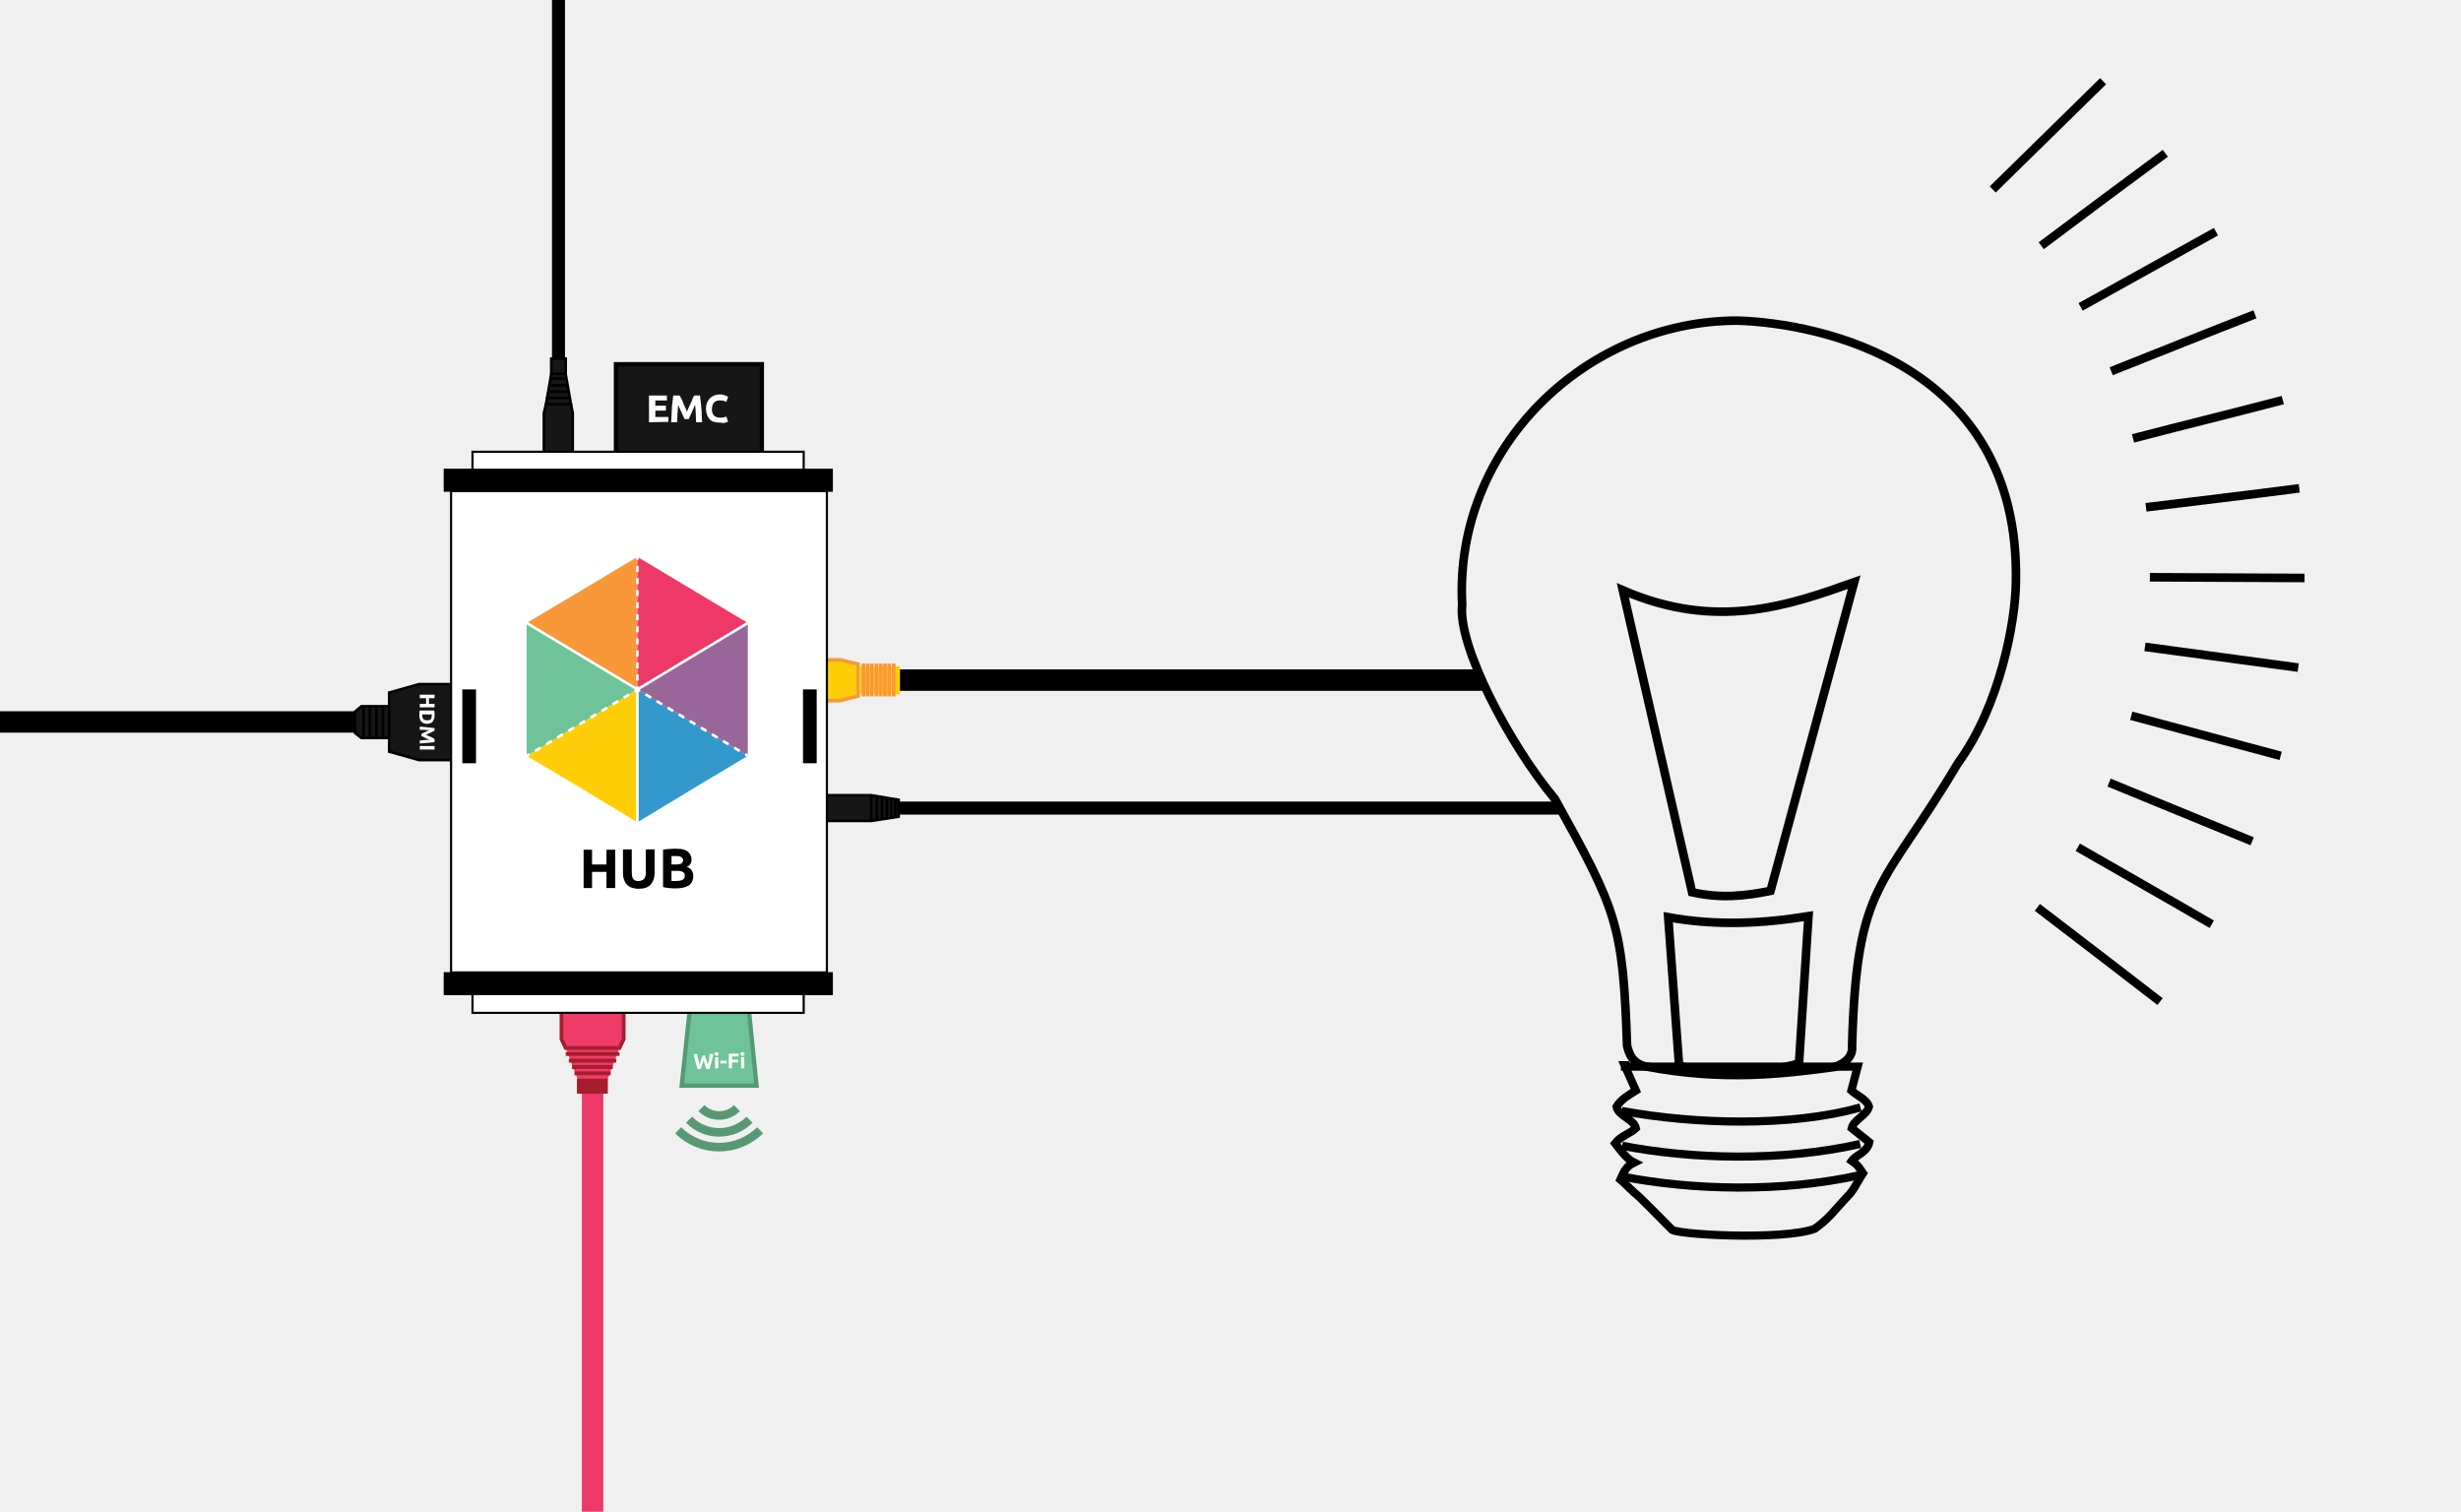
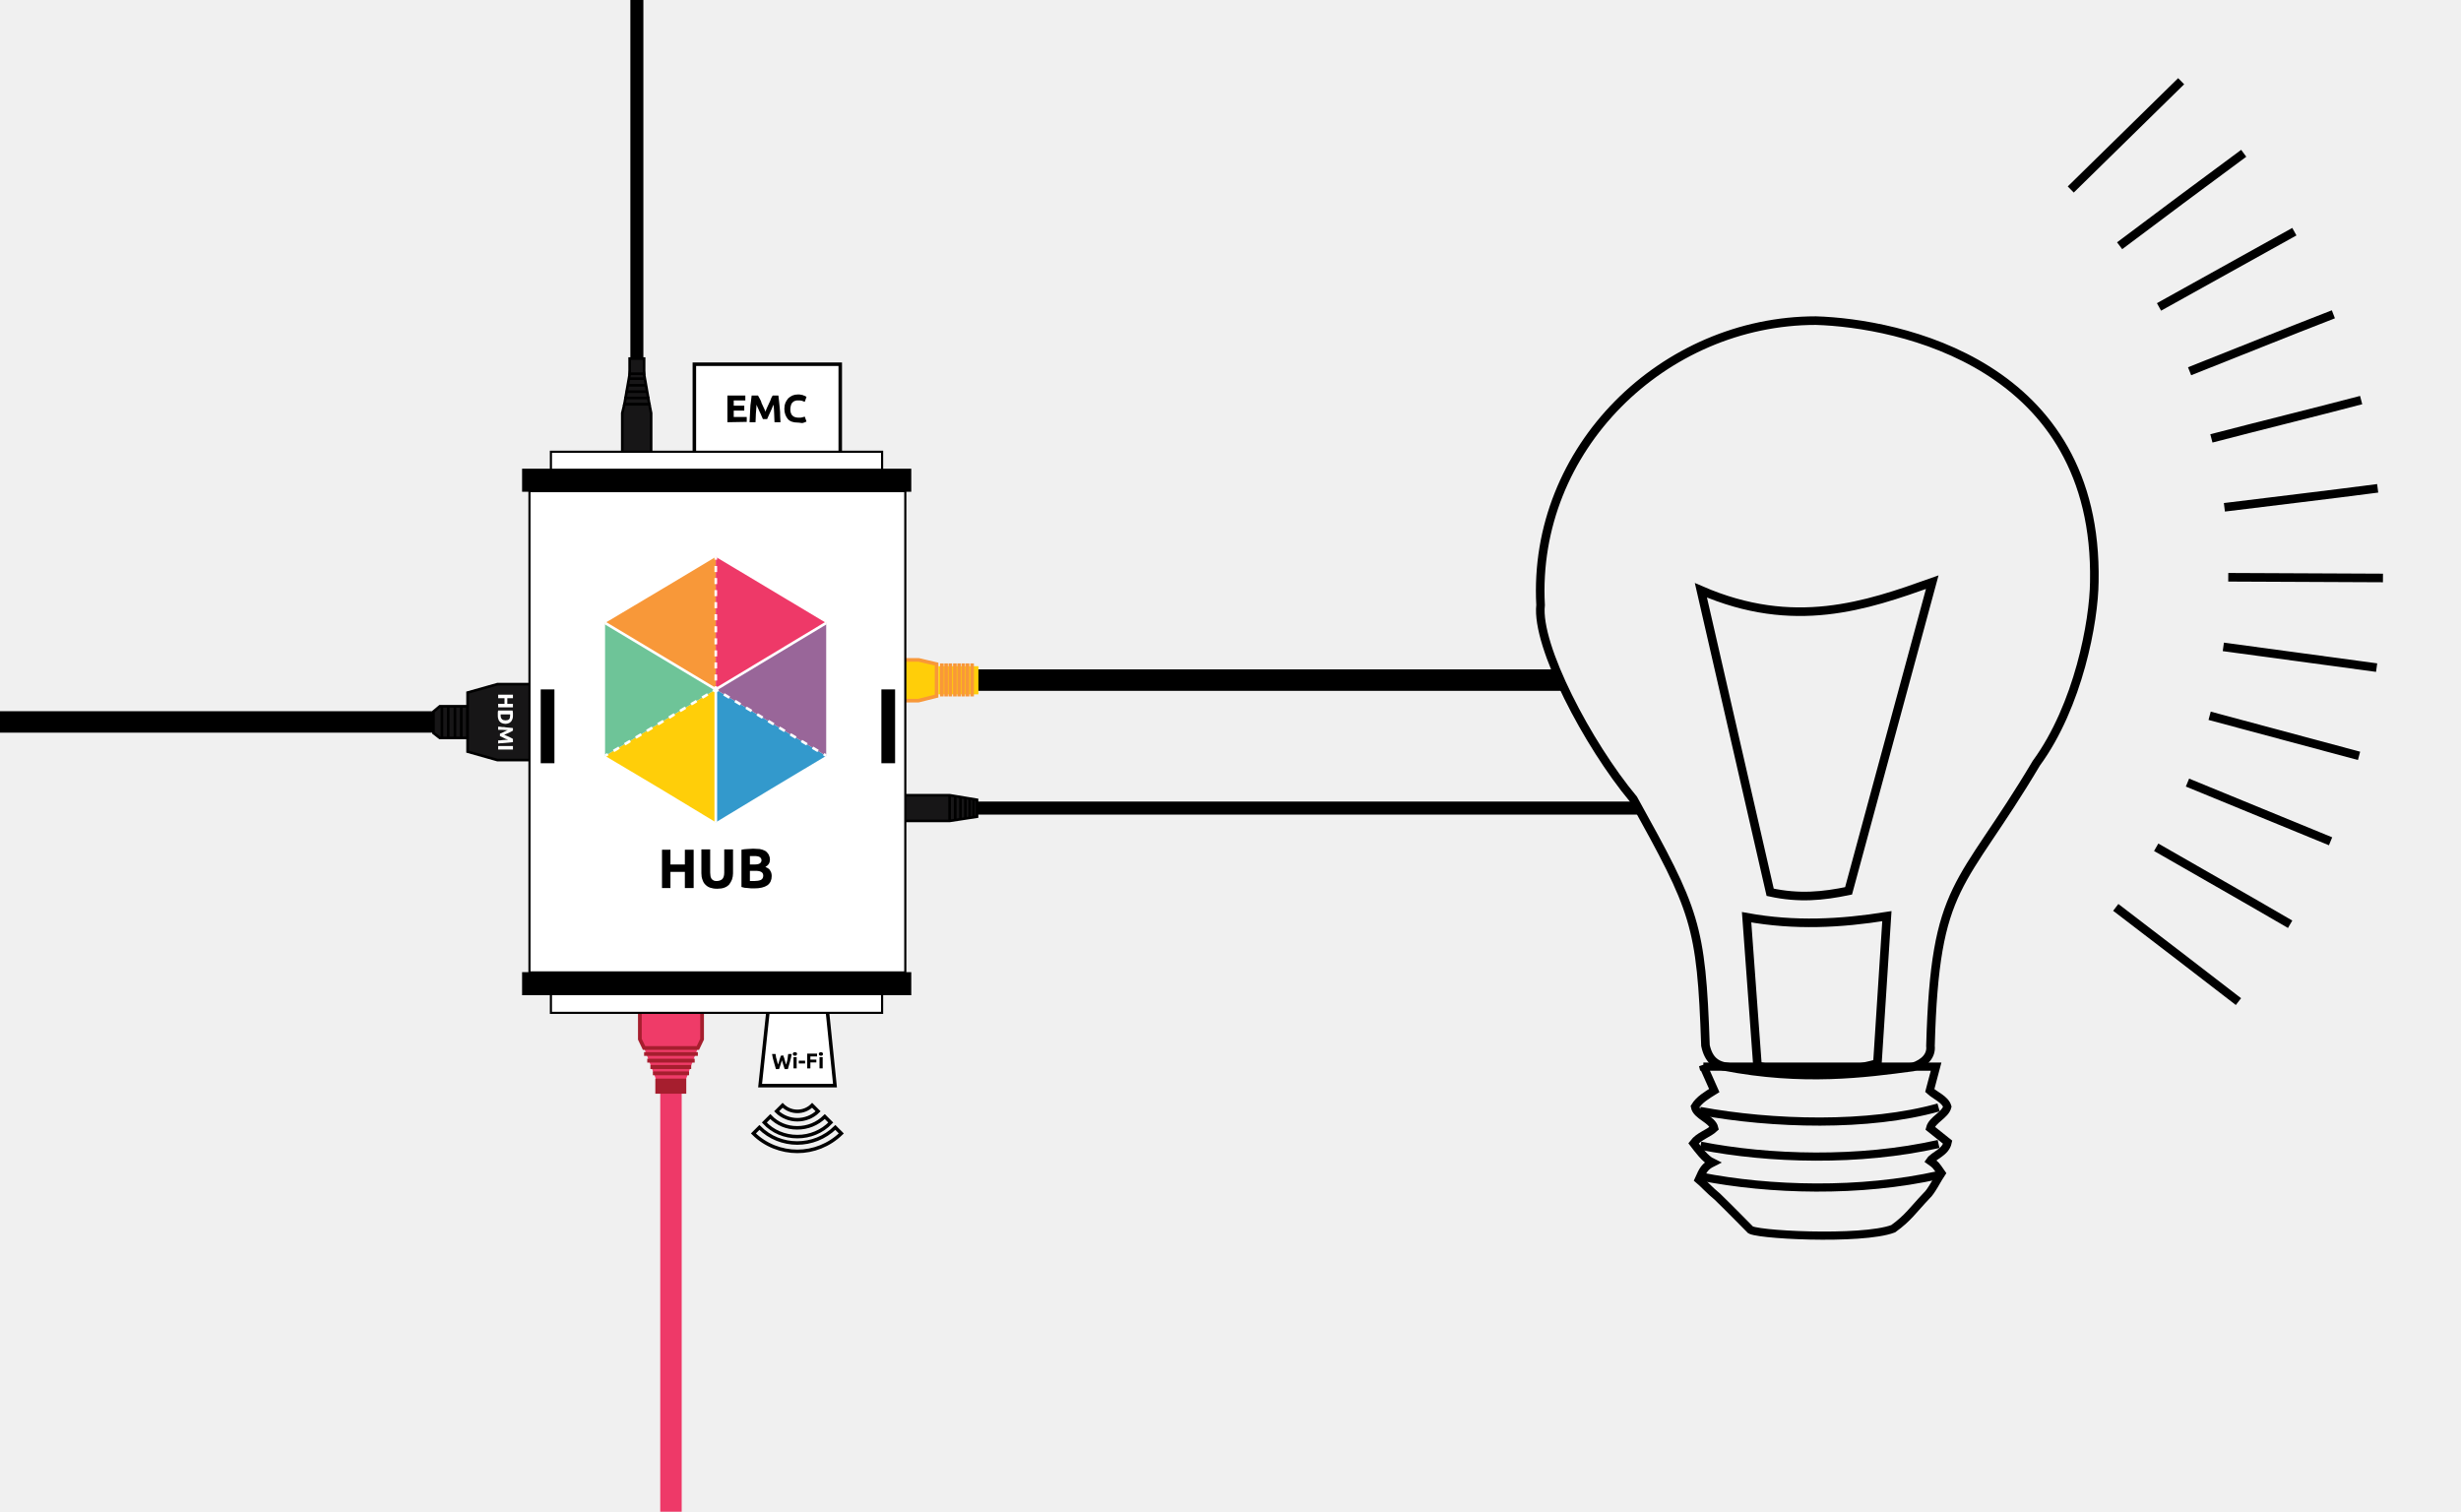
- <svg xmlns="http://www.w3.org/2000/svg" version="1.1" id="Layer_1" x="0px" y="0px" viewBox="-59.4 182 700 430" style="enable-background:new -59.4 182 700 430;" xml:space="preserve">
+ <svg xmlns="http://www.w3.org/2000/svg" version="1.1" id="Layer_1" x="0px" y="0px" viewBox="44 182 700 430" style="enable-background:new 44 182 700 430;" xml:space="preserve">
  <style type="text/css">
	.st0{fill:#171617;stroke:#000000;stroke-width:0.752;stroke-miterlimit:10;}
- 	.st1{fill:#EE3968;}
- 	.st2{fill:#EF3B68;}
- 	.st3{fill:#EF3B68;stroke:#A61E2E;stroke-width:1.062;stroke-miterlimit:10;}
- 	.st4{fill:#FFCE09;stroke:#F89839;stroke-width:1.062;stroke-miterlimit:10;}
- 	.st5{fill:none;stroke:#A61E2E;stroke-width:1.075;stroke-miterlimit:10;}
- 	.st6{fill:none;stroke:#A61E2E;stroke-width:1.103;stroke-miterlimit:10;}
- 	.st7{fill:none;stroke:#A61E2E;stroke-width:1.143;stroke-miterlimit:10;}
- 	.st8{fill:none;stroke:#A61E2E;stroke-width:1.082;stroke-miterlimit:10;}
- 	.st9{fill:#A61E2E;}
- 	.st10{fill:#FFFFFF;}
- 	.st11{fill:#171617;stroke:#000000;stroke-width:1.222;stroke-miterlimit:10;}
- 	.st12{fill:none;stroke:#000000;stroke-width:0.752;stroke-miterlimit:10;}
+ 	.st1{fill:none;stroke:#000000;stroke-width:0.752;stroke-miterlimit:10;}
+ 	.st2{fill:#EE3968;}
+ 	.st3{fill:#EF3B68;}
+ 	.st4{fill:#EF3B68;stroke:#A61E2E;stroke-width:1.062;stroke-miterlimit:10;}
+ 	.st5{fill:#FFCE09;stroke:#F89839;stroke-width:1.062;stroke-miterlimit:10;}
+ 	.st6{fill:none;stroke:#A61E2E;stroke-width:1.075;stroke-miterlimit:10;}
+ 	.st7{fill:none;stroke:#A61E2E;stroke-width:1.103;stroke-miterlimit:10;}
+ 	.st8{fill:none;stroke:#A61E2E;stroke-width:1.143;stroke-miterlimit:10;}
+ 	.st9{fill:none;stroke:#A61E2E;stroke-width:1.082;stroke-miterlimit:10;}
+ 	.st10{fill:#A61E2E;}
+ 	.st11{fill:#FFFFFF;}
+ 	.st12{fill:#FFFFFF;stroke:#000000;stroke-miterlimit:10;}
	.st13{fill:#FFCE09;stroke:#F89839;stroke-width:1.025;stroke-miterlimit:10;}
	.st14{fill:#FFCE09;}
	.st15{fill:none;stroke:#F89839;stroke-width:1.025;stroke-miterlimit:10;}
- 	.st16{fill:#6EC498;stroke:#579975;stroke-width:1.222;stroke-miterlimit:10;}
- 	.st17{fill:none;stroke:#579975;stroke-width:2.443;stroke-miterlimit:10;}
- 	.st18{fill:#FFFFFF;stroke:#000000;stroke-width:0.611;stroke-miterlimit:10;}
- 	.st19{fill:#010101;stroke:#FFFFFF;stroke-width:0.252;stroke-miterlimit:10;}
- 	.st20{fill:#3399CC;}
- 	.st21{fill:#996699;}
- 	.st22{fill:#F89839;}
- 	.st23{fill:#6EC498;}
- 	.st24{fill:none;stroke:#FFFFFF;stroke-width:0.755;stroke-miterlimit:10;}
- 	.st25{fill:none;stroke:#FFFFFF;stroke-width:0.755;stroke-miterlimit:10;stroke-dasharray:1.714,1.714;}
- 	.st26{fill:none;stroke:#FFFFFF;stroke-width:0.755;stroke-miterlimit:10;stroke-dasharray:1.839,1.839;}
- 	.st27{fill:none;stroke:#FFFFFF;stroke-width:0.755;stroke-miterlimit:10;stroke-dasharray:1.838,1.838;}
- 	.st28{fill:none;stroke:#000000;stroke-width:6.561;stroke-miterlimit:10;}
- 	.st29{fill:none;stroke:#000000;stroke-width:2.443;stroke-miterlimit:10;}
- 	.st30{fill:none;stroke:#000000;stroke-width:2.324;stroke-miterlimit:10;}
+ 	.st16{fill:none;stroke:#000000;stroke-miterlimit:10;}
+ 	.st17{fill:#FFFFFF;stroke:#000000;stroke-width:0.611;stroke-miterlimit:10;}
+ 	.st18{fill:#010101;stroke:#FFFFFF;stroke-width:0.252;stroke-miterlimit:10;}
+ 	.st19{fill:#3399CC;}
+ 	.st20{fill:#996699;}
+ 	.st21{fill:#F89839;}
+ 	.st22{fill:#6EC498;}
+ 	.st23{fill:none;stroke:#FFFFFF;stroke-width:0.755;stroke-miterlimit:10;}
+ 	.st24{fill:none;stroke:#FFFFFF;stroke-width:0.755;stroke-miterlimit:10;stroke-dasharray:1.714,1.714;}
+ 	.st25{fill:none;stroke:#FFFFFF;stroke-width:0.755;stroke-miterlimit:10;stroke-dasharray:1.839,1.839;}
+ 	.st26{fill:none;stroke:#FFFFFF;stroke-width:0.755;stroke-miterlimit:10;stroke-dasharray:1.838,1.838;}
+ 	.st27{fill:none;stroke:#000000;stroke-width:6.561;stroke-miterlimit:10;}
+ 	.st28{fill:none;stroke:#000000;stroke-width:2.443;stroke-miterlimit:10;}
+ 	.st29{fill:none;stroke:#000000;stroke-width:2.324;stroke-miterlimit:10;}
</style>
-   <rect x="-59.4" y="384.3" width="111.1" height="6.1" />
  <g>
-     <polygon class="st0" points="41.6,390.5 43.4,391.9 51.3,391.9 51.3,382.9 43.4,382.9 41.6,384.4  " />
-     <polygon class="st0" points="82.3,398.2 59.8,398.2 51.3,395.8 51.3,379 59.8,376.6 82.3,376.6  " />
-     <line class="st0" x1="49.5" y1="382.9" x2="49.5" y2="391.9" />
-     <line class="st0" x1="47.7" y1="382.9" x2="47.7" y2="391.9" />
-     <line class="st0" x1="45.8" y1="382.9" x2="45.8" y2="391.9" />
-     <line class="st0" x1="44" y1="382.9" x2="44" y2="391.9" />
-   </g>
-   <g>
-     <rect x="106.1" y="481.9" class="st1" width="6.1" height="130.1" />
-   </g>
-   <g>
-     <polygon class="st2" points="105.2,489.8 101.5,480.1 116.8,480.1 113.1,489.8  " />
-     <polygon class="st3" points="100.3,463.7 118,463.7 118,477.6 116.8,480.1 101.5,480.1 100.3,477.6  " />
-     <path class="st4" d="M100.3,477.7" />
-     <line class="st5" x1="116.8" y1="481.8" x2="101.5" y2="481.8" />
-     <line class="st6" x1="115.9" y1="483.7" x2="102.4" y2="483.7" />
-     <line class="st7" x1="114.9" y1="485.5" x2="103.3" y2="485.5" />
-     <line class="st8" x1="114.3" y1="487.3" x2="104" y2="487.3" />
-     <rect x="104.7" y="488.8" class="st9" width="8.8" height="4.3" />
-   </g>
-   <g>
-     <path class="st10" d="M64.2,382.2v1h-4.2v-1h1.8v-1.6h-1.8v-1h4.2v1h-1.6v1.6H64.2z" />
-     <path class="st10" d="M62.1,387.9c-0.4,0-0.7-0.1-1-0.2c-0.3-0.1-0.5-0.3-0.7-0.5c-0.2-0.2-0.3-0.5-0.4-0.8c-0.1-0.3-0.1-0.6-0.1-1   c0-0.2,0-0.4,0-0.6c0-0.2,0-0.5,0.1-0.7h4.1c0,0.2,0.1,0.4,0.1,0.7c0,0.2,0,0.4,0,0.6c0,0.4,0,0.7-0.1,1s-0.2,0.5-0.4,0.8   c-0.2,0.2-0.4,0.4-0.7,0.5C62.8,387.8,62.4,387.9,62.1,387.9z M60.7,385.1c0,0,0,0.1,0,0.2c0,0.1,0,0.1,0,0.2   c0,0.5,0.1,0.8,0.4,1.1c0.2,0.2,0.6,0.3,1,0.3c0.4,0,0.8-0.1,1-0.3c0.2-0.2,0.3-0.6,0.3-1c0-0.1,0-0.1,0-0.2c0-0.1,0-0.1,0-0.2   H60.7L60.7,385.1z" />
-     <path class="st10" d="M64.2,389.8c-0.1,0.1-0.3,0.2-0.5,0.3c-0.2,0.1-0.4,0.2-0.6,0.3c-0.2,0.1-0.5,0.2-0.7,0.3   c-0.2,0.1-0.5,0.2-0.7,0.3c0.2,0.1,0.4,0.2,0.7,0.3c0.2,0.1,0.5,0.2,0.7,0.3c0.2,0.1,0.4,0.2,0.6,0.3c0.2,0.1,0.4,0.2,0.5,0.3v0.9   c-0.3,0-0.6,0.1-0.9,0.1c-0.3,0-0.7,0.1-1.1,0.1c-0.4,0-0.8,0.1-1.1,0.1c-0.4,0-0.7,0-1.1,0.1v-0.9c0.4,0,0.9,0,1.3-0.1   c0.5,0,1-0.1,1.5-0.1c-0.2-0.1-0.4-0.2-0.6-0.2c-0.2-0.1-0.4-0.2-0.6-0.3c-0.2-0.1-0.4-0.2-0.6-0.3c-0.2-0.1-0.4-0.2-0.5-0.2v-0.7   c0.1-0.1,0.3-0.1,0.5-0.2c0.2-0.1,0.4-0.2,0.6-0.3c0.2-0.1,0.4-0.2,0.6-0.3c0.2-0.1,0.4-0.2,0.6-0.2c-0.5,0-1-0.1-1.5-0.1   c-0.5,0-0.9,0-1.3,0v-0.9c0.3,0,0.7,0,1.1,0.1c0.4,0,0.8,0,1.1,0.1c0.4,0,0.7,0.1,1.1,0.1s0.7,0.1,0.9,0.1V389.8z" />
-     <path class="st10" d="M64.2,394.2v1h-4.2v-1H64.2z" />
-   </g>
-   <rect x="115.8" y="285.6" class="st11" width="41.5" height="27.7" />
-   <g>
-     <path class="st10" d="M125.2,302.1v-7.6h5.1v1.4H127v1.5h3v1.4h-3v1.8h3.7v1.4L125.2,302.1L125.2,302.1z" />
-     <path class="st10" d="M133.9,294.5c0.1,0.2,0.3,0.5,0.5,0.9c0.2,0.4,0.4,0.7,0.5,1.2c0.2,0.4,0.4,0.8,0.6,1.3   c0.2,0.4,0.4,0.8,0.5,1.2c0.2-0.4,0.3-0.8,0.5-1.2c0.2-0.4,0.4-0.9,0.6-1.3c0.2-0.4,0.4-0.8,0.5-1.2c0.2-0.4,0.3-0.7,0.5-0.9h1.6   c0.1,0.5,0.1,1.1,0.2,1.7c0.1,0.6,0.1,1.3,0.2,2s0.1,1.4,0.1,2c0,0.7,0.1,1.3,0.1,1.9h-1.7c0-0.7-0.1-1.5-0.1-2.4   c0-0.9-0.1-1.8-0.2-2.6c-0.1,0.3-0.3,0.6-0.4,1c-0.2,0.4-0.3,0.7-0.5,1.1c-0.2,0.4-0.3,0.7-0.5,1.1c-0.1,0.3-0.3,0.6-0.4,0.9h-1.2   c-0.1-0.2-0.2-0.5-0.4-0.9c-0.1-0.3-0.3-0.7-0.5-1.1s-0.3-0.7-0.5-1.1c-0.2-0.4-0.3-0.7-0.4-1c-0.1,0.9-0.1,1.8-0.2,2.6   c0,0.9-0.1,1.7-0.1,2.4h-1.7c0-0.6,0.1-1.2,0.1-1.9c0-0.7,0.1-1.4,0.1-2c0-0.7,0.1-1.3,0.2-2c0.1-0.6,0.1-1.2,0.2-1.7H133.9z" />
-     <path class="st10" d="M145.2,302.2c-1.2,0-2.2-0.3-2.8-1c-0.6-0.7-1-1.7-1-2.9c0-0.6,0.1-1.2,0.3-1.7c0.2-0.5,0.5-0.9,0.8-1.3   c0.3-0.3,0.8-0.6,1.2-0.8c0.5-0.2,1-0.3,1.6-0.3c0.3,0,0.6,0,0.9,0.1c0.3,0,0.5,0.1,0.7,0.2c0.2,0.1,0.4,0.1,0.5,0.2   c0.1,0.1,0.2,0.1,0.3,0.2l-0.5,1.4c-0.2-0.1-0.5-0.2-0.8-0.3c-0.3-0.1-0.7-0.1-1.1-0.1c-0.3,0-0.5,0-0.8,0.1   c-0.3,0.1-0.5,0.2-0.7,0.4c-0.2,0.2-0.4,0.4-0.5,0.8s-0.2,0.7-0.2,1.1c0,0.4,0,0.7,0.1,1c0.1,0.3,0.2,0.6,0.4,0.8   c0.2,0.2,0.4,0.4,0.7,0.5c0.3,0.1,0.6,0.2,1,0.2c0.2,0,0.5,0,0.7,0c0.2,0,0.4-0.1,0.5-0.1s0.3-0.1,0.4-0.1s0.2-0.1,0.3-0.1l0.5,1.4   c-0.2,0.1-0.6,0.3-1,0.4S145.8,302.2,145.2,302.2z" />
-   </g>
-   <polygon points="385.4,413.7 185.6,413.7 185.6,410 383.8,410 " />
-   <g>
-     <polygon class="st0" points="196.2,409.5 196.2,414.3 188.4,415.5 174.9,415.5 174.9,408.2 188.4,408.2  " />
-     <line class="st12" x1="188.4" y1="408.2" x2="188.4" y2="415.5" />
-     <line class="st12" x1="190" y1="408.5" x2="190" y2="415.2" />
-     <line class="st12" x1="191.5" y1="408.7" x2="191.5" y2="415" />
-     <line class="st12" x1="192.9" y1="408.9" x2="192.9" y2="414.8" />
-     <line class="st12" x1="194.1" y1="409.1" x2="194.1" y2="414.6" />
-     <line class="st12" x1="195.2" y1="409.3" x2="195.2" y2="414.5" />
-   </g>
-   <polygon points="363.6,378.5 185.6,378.5 185.6,372.4 360.9,372.4 " />
-   <g>
-     <polygon class="st13" points="184.7,370.9 184.7,380 179.5,381.3 172.2,381.3 172.2,369.7 179.6,369.7  " />
-     <rect x="185.2" y="371.5" class="st14" width="11.4" height="8" />
-     <line class="st15" x1="186.2" y1="370.7" x2="186.2" y2="380.1" />
-     <line class="st15" x1="187.4" y1="370.7" x2="187.4" y2="380.1" />
-     <line class="st15" x1="188.6" y1="370.7" x2="188.6" y2="380.1" />
-     <line class="st15" x1="189.9" y1="370.7" x2="189.9" y2="380.1" />
-     <line class="st15" x1="191.1" y1="370.7" x2="191.1" y2="380.1" />
-     <line class="st15" x1="192.3" y1="370.7" x2="192.3" y2="380.1" />
-     <line class="st15" x1="193.5" y1="370.7" x2="193.5" y2="380.1" />
-     <line class="st15" x1="194.8" y1="370.7" x2="194.8" y2="380.1" />
-   </g>
-   <rect x="97.6" y="182" width="3.7" height="116.7" />
-   <g>
-     <polygon class="st0" points="97.6,287.3 95.9,297 103,297 101.3,287.3  " />
-     <polygon class="st0" points="95.3,313.4 103.5,313.4 103.5,299.5 103,297 95.9,297 95.3,299.5  " />
-     <path class="st0" d="M95.3,299.3" />
-     <line class="st0" x1="103" y1="295.2" x2="95.9" y2="295.2" />
-     <line class="st0" x1="102.5" y1="293.4" x2="96.3" y2="293.4" />
-     <line class="st0" x1="102.1" y1="291.6" x2="96.7" y2="291.6" />
-     <line class="st0" x1="101.8" y1="289.7" x2="97" y2="289.7" />
-     <rect x="97.4" y="284" class="st0" width="4.1" height="4.3" />
-   </g>
-   <g>
-     <polygon class="st16" points="155.8,490.8 134.5,490.8 137,467.3 153.4,467.3  " />
-     <g>
-       <g>
-         <g>
-           <path class="st17" d="M156.8,503.5c-6.5,6.4-16.9,6.4-23.3,0" />
-           <path class="st17" d="M153.8,500.5c-4.8,4.8-12.5,4.8-17.2,0" />
-           <path class="st17" d="M150.2,497.2c-2.8,2.8-7.3,2.8-10.1,0" />
-         </g>
-       </g>
-     </g>
-   </g>
-   <g>
-     <rect x="68.9" y="321.7" class="st18" width="106.9" height="136.9" />
-     <g>
-       <g>
-         <g>
-           <path class="st19" d="M121.9,378.9" />
-         </g>
-         <g>
-           <path class="st19" d="M121.9,378.9" />
-         </g>
-         <g>
-           <path class="st19" d="M121.9,378.9" />
-         </g>
-         <g>
-           <path class="st19" d="M121.9,378.9" />
-         </g>
-       </g>
-       <polyline class="st20" points="153.3,397 137.6,406.4 121.9,415.9 121.9,397 121.9,378.1   " />
-       <polyline class="st21" points="153.3,397 153.3,378.1 153.3,359.2 137.6,368.7 121.9,378.1   " />
-       <polyline class="st22" points="121.9,340.4 106.2,349.8 90.4,359.2 106.2,368.7 121.9,378.1   " />
-       <polyline class="st1" points="121.9,340.4 137.6,349.8 153.3,359.2 137.6,368.7 121.9,378.1   " />
-       <polyline class="st14" points="90.4,397 106.2,406.4 121.9,415.9 121.9,397 121.9,378.1   " />
-       <polyline class="st23" points="90.4,397 90.4,378.1 90.4,359.2 106.2,368.7 121.9,378.1   " />
-       <g>
-         <g>
-           <g>
-             <line class="st24" x1="121.9" y1="340.4" x2="121.9" y2="341.2" />
-             <line class="st25" x1="121.9" y1="343" x2="121.9" y2="376.4" />
-             <line class="st24" x1="121.9" y1="377.2" x2="121.9" y2="378.1" />
-           </g>
-         </g>
-         <g>
-           <g>
-             <line class="st24" x1="121.9" y1="378.1" x2="122.6" y2="378.6" />
-             <line class="st26" x1="124.2" y1="379.5" x2="151.8" y2="396.1" />
-             <line class="st24" x1="152.6" y1="396.5" x2="153.3" y2="397" />
-           </g>
-         </g>
-         <g>
-           <g>
-             <line class="st24" x1="121.9" y1="378.1" x2="121.1" y2="378.6" />
-             <line class="st27" x1="119.6" y1="379.5" x2="92" y2="396.1" />
-             <line class="st24" x1="91.2" y1="396.5" x2="90.4" y2="397" />
-           </g>
-         </g>
-       </g>
-       <g>
-         <line class="st24" x1="121.9" y1="415.9" x2="121.9" y2="378.1" />
-         <line class="st24" x1="121.9" y1="378.1" x2="153.3" y2="359.2" />
-         <line class="st24" x1="121.9" y1="378.1" x2="90.4" y2="359.2" />
-       </g>
-     </g>
-     <rect x="75" y="462.4" class="st18" width="94.2" height="7.7" />
-     <rect x="75" y="310.5" class="st18" width="94.2" height="7.7" />
-     <line class="st28" x1="66.8" y1="318.6" x2="177.5" y2="318.6" />
-     <line class="st28" x1="66.8" y1="461.8" x2="177.5" y2="461.8" />
-     <g>
-       <path d="M113.1,423.7h2.5v10.9h-2.5v-4.6H109v4.6h-2.4v-10.9h2.4v4.2h4.1V423.7z" />
-       <path d="M122.3,434.8c-0.8,0-1.4-0.1-2-0.3c-0.6-0.2-1-0.5-1.4-0.9c-0.4-0.4-0.6-0.8-0.8-1.4c-0.2-0.5-0.3-1.1-0.3-1.8v-6.8h2.5    v6.6c0,0.4,0.1,0.8,0.1,1.1c0.1,0.3,0.2,0.6,0.4,0.8c0.2,0.2,0.4,0.3,0.6,0.4s0.5,0.1,0.8,0.1c0.6,0,1.1-0.2,1.5-0.5    c0.4-0.4,0.6-1,0.6-1.9v-6.6h2.5v6.8c0,0.6-0.1,1.2-0.3,1.8c-0.2,0.5-0.5,1-0.8,1.4c-0.4,0.4-0.8,0.7-1.4,0.9    C123.8,434.7,123.1,434.8,122.3,434.8z" />
-       <path d="M132.8,434.7c-0.6,0-1.2,0-1.8-0.1c-0.6,0-1.2-0.1-1.8-0.3v-10.6c0.5-0.1,1.1-0.2,1.6-0.2c0.6,0,1.2-0.1,1.7-0.1    c0.7,0,1.3,0.1,1.9,0.1c0.6,0.1,1.1,0.3,1.5,0.5s0.7,0.6,1,1c0.2,0.4,0.4,0.9,0.4,1.5c0,0.9-0.4,1.6-1.3,2.1    c0.7,0.3,1.2,0.6,1.4,1.1c0.3,0.4,0.4,1,0.4,1.5c0,1.1-0.4,2-1.2,2.6C135.7,434.4,134.5,434.7,132.8,434.7z M131.6,427.9h1.2    c0.8,0,1.3-0.1,1.6-0.3c0.3-0.2,0.5-0.5,0.5-0.9c0-0.4-0.2-0.7-0.5-0.9s-0.8-0.3-1.5-0.3c-0.2,0-0.4,0-0.7,0c-0.2,0-0.5,0-0.6,0    L131.6,427.9L131.6,427.9z M131.6,429.8v2.8c0.2,0,0.4,0,0.6,0c0.2,0,0.4,0,0.7,0c0.7,0,1.3-0.1,1.8-0.3c0.4-0.2,0.7-0.6,0.7-1.2    c0-0.5-0.2-0.9-0.6-1.1c-0.4-0.2-0.9-0.3-1.6-0.3H131.6z" />
-     </g>
-     <rect x="72.1" y="378.1" width="3.9" height="21" />
-     <rect x="169" y="378.1" width="3.9" height="21" />
-   </g>
-   <g>
-     <path class="st10" d="M141.1,482.2c0,0.2,0.1,0.4,0.2,0.6s0.1,0.4,0.2,0.7c0.1,0.2,0.1,0.4,0.2,0.7s0.1,0.4,0.2,0.6   c0.1-0.2,0.1-0.4,0.2-0.7c0.1-0.2,0.1-0.5,0.2-0.8c0-0.3,0.1-0.5,0.1-0.8c0-0.3,0.1-0.5,0.1-0.7h1c-0.1,0.7-0.3,1.4-0.5,2.2   c-0.2,0.7-0.4,1.4-0.6,2.1h-0.9c-0.1-0.4-0.3-0.8-0.4-1.2c-0.1-0.4-0.3-0.9-0.4-1.3c-0.1,0.4-0.3,0.9-0.4,1.3   c-0.1,0.4-0.3,0.8-0.4,1.2H139c-0.2-0.7-0.4-1.3-0.6-2.1c-0.2-0.7-0.4-1.4-0.5-2.2h1c0,0.2,0.1,0.5,0.1,0.7c0,0.3,0.1,0.5,0.2,0.8   c0.1,0.3,0.1,0.5,0.2,0.8c0.1,0.2,0.1,0.5,0.2,0.7c0.1-0.2,0.1-0.4,0.2-0.6s0.1-0.4,0.2-0.7c0.1-0.2,0.1-0.4,0.2-0.6   c0.1-0.2,0.1-0.4,0.2-0.6L141.1,482.2L141.1,482.2z" />
-     <path class="st10" d="M145,481.8c0,0.2-0.1,0.3-0.2,0.4c-0.1,0.1-0.2,0.1-0.4,0.1c-0.1,0-0.3,0-0.4-0.1c-0.1-0.1-0.2-0.2-0.2-0.4   s0.1-0.3,0.2-0.4c0.1-0.1,0.2-0.1,0.4-0.1c0.1,0,0.3,0,0.4,0.1C145,481.5,145,481.6,145,481.8z M144.9,485.9H144v-3.2h0.9V485.9z" />
-     <path class="st10" d="M145.5,483.7h1.8v0.8h-1.8V483.7z" />
-     <path class="st10" d="M147.9,485.9v-4.2h2.8v0.8h-1.9v0.9h1.7v0.8h-1.7v1.7H147.9L147.9,485.9z" />
-     <path class="st10" d="M152.4,481.8c0,0.2-0.1,0.3-0.2,0.4c-0.1,0.1-0.2,0.1-0.4,0.1c-0.1,0-0.3,0-0.4-0.1c-0.1-0.1-0.2-0.2-0.2-0.4   s0.1-0.3,0.2-0.4c0.1-0.1,0.2-0.1,0.4-0.1c0.1,0,0.3,0,0.4,0.1C152.3,481.5,152.4,481.6,152.4,481.8z M152.3,485.9h-0.9v-3.2h0.9   V485.9z" />
-   </g>
-   <g>
-     <g>
-       <path class="st29" d="M520.1,440.1c11.6,8.9,23.3,17.8,34.9,26.8" />
-       <path class="st29" d="M531.6,423c12.7,7.3,25.4,14.5,38.1,21.9" />
-       <path class="st29" d="M540.5,404.6c13.6,5.6,27.1,11.1,40.7,16.7" />
-       <path class="st29" d="M546.8,385.6c14.2,3.8,28.3,7.6,42.5,11.4" />
-       <path class="st29" d="M550.7,366c14.5,2,29.1,3.9,43.6,5.9" />
-       <path class="st29" d="M552.1,346.2c14.7,0.1,29.3,0.1,44,0.2" />
-       <path class="st29" d="M551,326.3c14.5-1.8,29.1-3.5,43.6-5.4" />
-       <path class="st29" d="M547.3,306.7c14.2-3.7,28.5-7.2,42.6-10.9" />
-       <path class="st29" d="M541.1,287.6c13.7-5.4,27.2-10.9,40.9-16.2" />
-       <path class="st29" d="M532.4,269.3c12.8-7.1,25.7-14.3,38.5-21.4" />
-       <path class="st29" d="M521.2,251.9c11.7-8.8,23.5-17.6,35.3-26.3" />
-       <path class="st29" d="M507.4,235.9c10.5-10.3,20.9-20.5,31.4-30.8" />
-     </g>
-   </g>
-   <g>
-     <g>
-       <path class="st30" d="M402.7,485l3.2,7.2c-2.1,1.3-4.3,2.6-5.5,4.6c0.5,2.6,4.9,3.5,5.5,6.1c-1.7,1.6-4.3,2.2-5.9,4.3    c1.3,1.7,3.3,4.5,5.4,5.5c-2.2,1.1-2.7,2.1-3.9,4.8c1.1,0.9,3.2,3.2,5.3,4.9c2.7,2.6,9.2,9.2,9.2,9.2c0.1,1.6,31.9,3.3,40.8-0.1    c4.3-3.1,5.6-5.3,9.5-9.4c1.3-1.1,3.3-5.1,4.2-6.4c-1.6-2.3-1.5-2.3-3.2-3.5c1.1-1.6,4.4-2.4,5-5.3l-5-4c0.6-2.4,4.3-3.7,4.9-6.1    c-0.6-2.1-3.5-3.2-5-4.6l1.8-6.8h-66.2V485z" />
-       <path class="st30" d="M401.9,498c20.6,3.8,48,4.6,67.9-1" />
-       <path class="st30" d="M402.2,516.7c19.4,3.8,45.1,4.6,67.7-0.5" />
-       <path class="st30" d="M402,507.9c19.4,3.8,45.1,4.6,67.7-0.5" />
-     </g>
-     <path class="st29" d="M434.8,273.2c-43.2,0-80.7,36.3-78.3,80.9c-1.3,11.6,13.4,39.6,26.4,55.2c17.6,31.8,19.3,35.5,20.5,70.1   c0.9,4.2,3.1,5.4,5.1,5.9c22.7,4.4,40.3,2,53.9,0.2c3.3-1.1,5.3-3.2,5-6c1.3-47,8.6-44.2,30.1-80.4c12-16.4,16.4-40.4,16.5-51.6   C515.2,285.4,458.2,273.9,434.8,273.2L434.8,273.2z" />
-     <path class="st29" d="M421.9,435.8l-19.7-85.9c26.5,11.5,47,4.4,65.8-2.3l-23.8,87.8C436.8,436.9,430.1,437.6,421.9,435.8   L421.9,435.8z" />
-     <path class="st29" d="M415.1,442.9l3.1,42.3c11.7,2.6,24.1,2.1,34.1-0.7l2.7-41.9C441.9,444.7,428.9,445.4,415.1,442.9L415.1,442.9   z" />
+     <rect x="44" y="384.3" width="133.4" height="6.1" />
+     <g>
+       <polygon class="st0" points="167.3,390.5 169.1,391.9 177,391.9 177,382.9 169.1,382.9 167.3,384.4   " />
+       <polygon class="st0" points="208,398.2 185.5,398.2 177,395.8 177,379 185.5,376.6 208,376.6   " />
+       <line class="st1" x1="175.2" y1="382.9" x2="175.2" y2="391.9" />
+       <line class="st1" x1="173.4" y1="382.9" x2="173.4" y2="391.9" />
+       <line class="st1" x1="171.5" y1="382.9" x2="171.5" y2="391.9" />
+       <line class="st1" x1="169.7" y1="382.9" x2="169.7" y2="391.9" />
+     </g>
+     <g>
+       <rect x="231.8" y="481.9" class="st2" width="6.1" height="130.1" />
+     </g>
+     <g>
+       <polygon class="st3" points="230.9,489.8 227.2,480.1 242.5,480.1 238.8,489.8   " />
+       <polygon class="st4" points="226,463.7 243.7,463.7 243.7,477.6 242.5,480.1 227.2,480.1 226,477.6   " />
+       <path class="st5" d="M226,477.7" />
+       <line class="st6" x1="242.5" y1="481.8" x2="227.2" y2="481.8" />
+       <line class="st7" x1="241.6" y1="483.7" x2="228.1" y2="483.7" />
+       <line class="st8" x1="240.6" y1="485.5" x2="229" y2="485.5" />
+       <line class="st9" x1="240" y1="487.3" x2="229.7" y2="487.3" />
+       <rect x="230.4" y="488.8" class="st10" width="8.8" height="4.3" />
+     </g>
+     <g>
+       <path class="st11" d="M189.9,382.2v1h-4.2v-1h1.8v-1.6h-1.8v-1h4.2v1h-1.6v1.6H189.9z" />
+       <path class="st11" d="M187.8,387.9c-0.4,0-0.7-0.1-1-0.2s-0.5-0.3-0.7-0.5c-0.2-0.2-0.3-0.5-0.4-0.8c-0.1-0.3-0.1-0.6-0.1-1    c0-0.2,0-0.4,0-0.6s0-0.5,0.1-0.7h4.1c0,0.2,0.1,0.4,0.1,0.7c0,0.2,0,0.4,0,0.6c0,0.4,0,0.7-0.1,1c-0.1,0.3-0.2,0.5-0.4,0.8    c-0.2,0.2-0.4,0.4-0.7,0.5C188.5,387.8,188.1,387.9,187.8,387.9z M186.4,385.1c0,0,0,0.1,0,0.2s0,0.1,0,0.2c0,0.5,0.1,0.8,0.4,1.1    c0.2,0.2,0.6,0.3,1,0.3s0.8-0.1,1-0.3c0.2-0.2,0.3-0.6,0.3-1c0-0.1,0-0.1,0-0.2s0-0.1,0-0.2h-2.7V385.1z" />
+       <path class="st11" d="M189.9,389.8c-0.1,0.1-0.3,0.2-0.5,0.3c-0.2,0.1-0.4,0.2-0.6,0.3c-0.2,0.1-0.5,0.2-0.7,0.3    c-0.2,0.1-0.5,0.2-0.7,0.3c0.2,0.1,0.4,0.2,0.7,0.3c0.2,0.1,0.5,0.2,0.7,0.3c0.2,0.1,0.4,0.2,0.6,0.3c0.2,0.1,0.4,0.2,0.5,0.3v0.9    c-0.3,0-0.6,0.1-0.9,0.1s-0.7,0.1-1.1,0.1s-0.8,0.1-1.1,0.1c-0.4,0-0.7,0-1.1,0.1v-0.9c0.4,0,0.9,0,1.3-0.1c0.5,0,1-0.1,1.5-0.1    c-0.2-0.1-0.4-0.2-0.6-0.2c-0.2-0.1-0.4-0.2-0.6-0.3c-0.2-0.1-0.4-0.2-0.6-0.3c-0.2-0.1-0.4-0.2-0.5-0.2v-0.7    c0.1-0.1,0.3-0.1,0.5-0.2c0.2-0.1,0.4-0.2,0.6-0.3c0.2-0.1,0.4-0.2,0.6-0.3c0.2-0.1,0.4-0.2,0.6-0.2c-0.5,0-1-0.1-1.5-0.1    s-0.9,0-1.3,0v-0.9c0.3,0,0.7,0,1.1,0.1c0.4,0,0.8,0,1.1,0.1c0.4,0,0.7,0.1,1.1,0.1s0.7,0.1,0.9,0.1V389.8z" />
+       <path class="st11" d="M189.9,394.2v1h-4.2v-1H189.9z" />
+     </g>
+     <rect x="241.5" y="285.6" class="st12" width="41.5" height="27.7" />
+     <g>
+       <path d="M250.9,302.1v-7.6h5.1v1.4h-3.3v1.5h3v1.4h-3v1.8h3.7v1.4L250.9,302.1L250.9,302.1z" />
+       <path d="M259.6,294.5c0.1,0.2,0.3,0.5,0.5,0.9c0.2,0.4,0.4,0.7,0.5,1.2c0.2,0.4,0.4,0.8,0.6,1.3c0.2,0.4,0.4,0.8,0.5,1.2    c0.2-0.4,0.3-0.8,0.5-1.2c0.2-0.4,0.4-0.9,0.6-1.3c0.2-0.4,0.4-0.8,0.5-1.2c0.2-0.4,0.3-0.7,0.5-0.9h1.6c0.1,0.5,0.1,1.1,0.2,1.7    c0.1,0.6,0.1,1.3,0.2,2c0.1,0.7,0.1,1.4,0.1,2c0,0.7,0.1,1.3,0.1,1.9h-1.7c0-0.7-0.1-1.5-0.1-2.4s-0.1-1.8-0.2-2.6    c-0.1,0.3-0.3,0.6-0.4,1c-0.2,0.4-0.3,0.7-0.5,1.1c-0.2,0.4-0.3,0.7-0.5,1.1c-0.1,0.3-0.3,0.6-0.4,0.9H261    c-0.1-0.2-0.2-0.5-0.4-0.9c-0.1-0.3-0.3-0.7-0.5-1.1c-0.2-0.4-0.3-0.7-0.5-1.1c-0.2-0.4-0.3-0.7-0.4-1c-0.1,0.9-0.1,1.8-0.2,2.6    c0,0.9-0.1,1.7-0.1,2.4h-1.7c0-0.6,0.1-1.2,0.1-1.9c0-0.7,0.1-1.4,0.1-2c0-0.7,0.1-1.3,0.2-2c0.1-0.6,0.1-1.2,0.2-1.7H259.6z" />
+       <path d="M270.9,302.2c-1.2,0-2.2-0.3-2.8-1s-1-1.7-1-2.9c0-0.6,0.1-1.2,0.3-1.7c0.2-0.5,0.5-0.9,0.8-1.3c0.3-0.3,0.8-0.6,1.2-0.8    c0.5-0.2,1-0.3,1.6-0.3c0.3,0,0.6,0,0.9,0.1c0.3,0,0.5,0.1,0.7,0.2c0.2,0.1,0.4,0.1,0.5,0.2s0.2,0.1,0.3,0.2l-0.5,1.4    c-0.2-0.1-0.5-0.2-0.8-0.3c-0.3-0.1-0.7-0.1-1.1-0.1c-0.3,0-0.5,0-0.8,0.1c-0.3,0.1-0.5,0.2-0.7,0.4c-0.2,0.2-0.4,0.4-0.5,0.8    s-0.2,0.7-0.2,1.1s0,0.7,0.1,1s0.2,0.6,0.4,0.8c0.2,0.2,0.4,0.4,0.7,0.5c0.3,0.1,0.6,0.2,1,0.2c0.2,0,0.5,0,0.7,0    c0.2,0,0.4-0.1,0.5-0.1s0.3-0.1,0.4-0.1c0.1,0,0.2-0.1,0.3-0.1l0.5,1.4c-0.2,0.1-0.6,0.3-1,0.4S271.5,302.2,270.9,302.2z" />
+     </g>
+     <polygon points="511.1,413.7 311.3,413.7 311.3,410 509.5,410  " />
+     <g>
+       <polygon class="st0" points="321.9,409.5 321.9,414.3 314.1,415.5 300.6,415.5 300.6,408.2 314.1,408.2   " />
+       <line class="st1" x1="314.1" y1="408.2" x2="314.1" y2="415.5" />
+       <line class="st1" x1="315.7" y1="408.5" x2="315.7" y2="415.2" />
+       <line class="st1" x1="317.2" y1="408.7" x2="317.2" y2="415" />
+       <line class="st1" x1="318.6" y1="408.9" x2="318.6" y2="414.8" />
+       <line class="st1" x1="319.8" y1="409.1" x2="319.8" y2="414.6" />
+       <line class="st1" x1="320.9" y1="409.3" x2="320.9" y2="414.5" />
+     </g>
+     <polygon points="489.3,378.5 311.3,378.5 311.3,372.4 486.6,372.4  " />
+     <g>
+       <polygon class="st13" points="310.4,370.9 310.4,380 305.2,381.3 297.9,381.3 297.9,369.7 305.3,369.7   " />
+       <rect x="310.9" y="371.5" class="st14" width="11.4" height="8" />
+       <line class="st15" x1="311.9" y1="370.7" x2="311.9" y2="380.1" />
+       <line class="st15" x1="313.1" y1="370.7" x2="313.1" y2="380.1" />
+       <line class="st15" x1="314.3" y1="370.7" x2="314.3" y2="380.1" />
+       <line class="st15" x1="315.6" y1="370.7" x2="315.6" y2="380.1" />
+       <line class="st15" x1="316.8" y1="370.7" x2="316.8" y2="380.1" />
+       <line class="st15" x1="318" y1="370.7" x2="318" y2="380.1" />
+       <line class="st15" x1="319.2" y1="370.7" x2="319.2" y2="380.1" />
+       <line class="st15" x1="320.5" y1="370.7" x2="320.5" y2="380.1" />
+     </g>
+     <rect x="223.3" y="182" width="3.7" height="116.7" />
+     <g>
+       <polygon class="st0" points="223.3,287.3 221.6,297 228.7,297 227,287.3   " />
+       <polygon class="st0" points="221,313.4 229.2,313.4 229.2,299.5 228.7,297 221.6,297 221,299.5   " />
+       <path class="st0" d="M221,299.3" />
+       <line class="st1" x1="228.7" y1="295.2" x2="221.6" y2="295.2" />
+       <line class="st1" x1="228.2" y1="293.4" x2="222" y2="293.4" />
+       <line class="st1" x1="227.8" y1="291.6" x2="222.4" y2="291.6" />
+       <line class="st1" x1="227.5" y1="289.7" x2="222.7" y2="289.7" />
+       <rect x="223.1" y="284" class="st0" width="4.1" height="4.3" />
+     </g>
+     <g>
+       <polygon class="st12" points="281.5,490.8 260.2,490.8 262.7,467.3 279.1,467.3   " />
+       <g>
+         <g>
+           <g>
+             <path class="st16" d="M270.8,509.5c-4.5,0-9.1-1.7-12.5-5.1l1.7-1.7c5.9,5.9,15.6,5.9,21.6,0l1.7,1.7       C279.8,507.8,275.3,509.5,270.8,509.5z" />
+             <path class="st16" d="M270.8,505.3C270.8,505.3,270.8,505.3,270.8,505.3c-3.6,0-7-1.4-9.4-4l1.7-1.7c2,2.1,4.7,3.2,7.6,3.2       c0,0,0,0,0.1,0c2.9,0,5.7-1.1,7.8-3.2l1.7,1.7C277.8,503.9,274.4,505.3,270.8,505.3z" />
+             <path class="st16" d="M270.8,500.5c-2.1,0-4.3-0.8-5.9-2.4l1.7-1.7c2.3,2.3,6.1,2.3,8.4,0l1.7,1.7       C275.1,499.7,272.9,500.5,270.8,500.5z" />
+           </g>
+         </g>
+       </g>
+     </g>
+     <g>
+       <rect x="194.6" y="321.7" class="st17" width="106.9" height="136.9" />
+       <g>
+         <g>
+           <g>
+             <path class="st18" d="M247.6,378.9" />
+           </g>
+           <g>
+             <path class="st18" d="M247.6,378.9" />
+           </g>
+           <g>
+             <path class="st18" d="M247.6,378.9" />
+           </g>
+           <g>
+             <path class="st18" d="M247.6,378.9" />
+           </g>
+         </g>
+         <polyline class="st19" points="279,397 263.3,406.4 247.6,415.9 247.6,397 247.6,378.1    " />
+         <polyline class="st20" points="279,397 279,378.1 279,359.2 263.3,368.7 247.6,378.1    " />
+         <polyline class="st21" points="247.6,340.4 231.9,349.8 216.1,359.2 231.9,368.7 247.6,378.1    " />
+         <polyline class="st2" points="247.6,340.4 263.3,349.8 279,359.2 263.3,368.7 247.6,378.1    " />
+         <polyline class="st14" points="216.1,397 231.9,406.4 247.6,415.9 247.6,397 247.6,378.1    " />
+         <polyline class="st22" points="216.1,397 216.1,378.1 216.1,359.2 231.9,368.7 247.6,378.1    " />
+         <g>
+           <g>
+             <g>
+               <line class="st23" x1="247.6" y1="340.4" x2="247.6" y2="341.2" />
+               <line class="st24" x1="247.6" y1="343" x2="247.6" y2="376.4" />
+               <line class="st23" x1="247.6" y1="377.2" x2="247.6" y2="378.1" />
+             </g>
+           </g>
+           <g>
+             <g>
+               <line class="st23" x1="247.6" y1="378.1" x2="248.3" y2="378.6" />
+               <line class="st25" x1="249.9" y1="379.5" x2="277.5" y2="396.1" />
+               <line class="st23" x1="278.3" y1="396.5" x2="279" y2="397" />
+             </g>
+           </g>
+           <g>
+             <g>
+               <line class="st23" x1="247.6" y1="378.1" x2="246.8" y2="378.6" />
+               <line class="st26" x1="245.3" y1="379.5" x2="217.7" y2="396.1" />
+               <line class="st23" x1="216.9" y1="396.5" x2="216.1" y2="397" />
+             </g>
+           </g>
+         </g>
+         <g>
+           <line class="st23" x1="247.6" y1="415.9" x2="247.6" y2="378.1" />
+           <line class="st23" x1="247.6" y1="378.1" x2="279" y2="359.2" />
+           <line class="st23" x1="247.6" y1="378.1" x2="216.1" y2="359.2" />
+         </g>
+       </g>
+       <rect x="200.7" y="462.4" class="st17" width="94.2" height="7.7" />
+       <rect x="200.7" y="310.5" class="st17" width="94.2" height="7.7" />
+       <line class="st27" x1="192.5" y1="318.6" x2="303.2" y2="318.6" />
+       <line class="st27" x1="192.5" y1="461.8" x2="303.2" y2="461.8" />
+       <g>
+         <path d="M238.8,423.7h2.5v10.9h-2.5V430h-4.1v4.6h-2.4v-10.9h2.4v4.2h4.1V423.7z" />
+         <path d="M248,434.8c-0.8,0-1.4-0.1-2-0.3c-0.6-0.2-1-0.5-1.4-0.9c-0.4-0.4-0.6-0.8-0.8-1.4c-0.2-0.5-0.3-1.1-0.3-1.8v-6.8h2.5     v6.6c0,0.4,0.1,0.8,0.1,1.1c0.1,0.3,0.2,0.6,0.4,0.8c0.2,0.2,0.4,0.3,0.6,0.4s0.5,0.1,0.8,0.1c0.6,0,1.1-0.2,1.5-0.5     c0.4-0.4,0.6-1,0.6-1.9v-6.6h2.5v6.8c0,0.6-0.1,1.2-0.3,1.8c-0.2,0.5-0.5,1-0.8,1.4c-0.4,0.4-0.8,0.7-1.4,0.9     C249.5,434.7,248.8,434.8,248,434.8z" />
+         <path d="M258.5,434.7c-0.6,0-1.2,0-1.8-0.1c-0.6,0-1.2-0.1-1.8-0.3v-10.6c0.5-0.1,1.1-0.2,1.6-0.2c0.6,0,1.2-0.1,1.7-0.1     c0.7,0,1.3,0.1,1.9,0.1c0.6,0.1,1.1,0.3,1.5,0.5s0.7,0.6,1,1c0.2,0.4,0.4,0.9,0.4,1.5c0,0.9-0.4,1.6-1.3,2.1     c0.7,0.3,1.2,0.6,1.4,1.1c0.3,0.4,0.4,1,0.4,1.5c0,1.1-0.4,2-1.2,2.6C261.4,434.4,260.2,434.7,258.5,434.7z M257.3,427.9h1.2     c0.8,0,1.3-0.1,1.6-0.3c0.3-0.2,0.5-0.5,0.5-0.9s-0.2-0.7-0.5-0.9c-0.3-0.2-0.8-0.3-1.5-0.3c-0.2,0-0.4,0-0.7,0     c-0.2,0-0.5,0-0.6,0V427.9L257.3,427.9z M257.3,429.8v2.8c0.2,0,0.4,0,0.6,0c0.2,0,0.4,0,0.7,0c0.7,0,1.3-0.1,1.8-0.3     c0.4-0.2,0.7-0.6,0.7-1.2c0-0.5-0.2-0.9-0.6-1.1c-0.4-0.2-0.9-0.3-1.6-0.3h-1.6V429.8z" />
+       </g>
+       <rect x="197.8" y="378.1" width="3.9" height="21" />
+       <rect x="294.7" y="378.1" width="3.9" height="21" />
+     </g>
+     <g>
+       <path d="M266.8,482.2c0,0.2,0.1,0.4,0.2,0.6c0.1,0.2,0.1,0.4,0.2,0.7c0.1,0.2,0.1,0.4,0.2,0.7c0.1,0.3,0.1,0.4,0.2,0.6    c0.1-0.2,0.1-0.4,0.2-0.7c0.1-0.2,0.1-0.5,0.2-0.8c0-0.3,0.1-0.5,0.1-0.8s0.1-0.5,0.1-0.7h1c-0.1,0.7-0.3,1.4-0.5,2.2    c-0.2,0.7-0.4,1.4-0.6,2.1h-0.9c-0.1-0.4-0.3-0.8-0.4-1.2c-0.1-0.4-0.3-0.9-0.4-1.3c-0.1,0.4-0.3,0.9-0.4,1.3    c-0.1,0.4-0.3,0.8-0.4,1.2h-0.9c-0.2-0.7-0.4-1.3-0.6-2.1c-0.2-0.7-0.4-1.4-0.5-2.2h1c0,0.2,0.1,0.5,0.1,0.7    c0,0.3,0.1,0.5,0.2,0.8c0.1,0.3,0.1,0.5,0.2,0.8c0.1,0.2,0.1,0.5,0.2,0.7c0.1-0.2,0.1-0.4,0.2-0.6c0.1-0.2,0.1-0.4,0.2-0.7    c0.1-0.2,0.1-0.4,0.2-0.6s0.1-0.4,0.2-0.6L266.8,482.2L266.8,482.2z" />
+       <path d="M270.7,481.8c0,0.2-0.1,0.3-0.2,0.4s-0.2,0.1-0.4,0.1c-0.1,0-0.3,0-0.4-0.1s-0.2-0.2-0.2-0.4s0.1-0.3,0.2-0.4    c0.1-0.1,0.2-0.1,0.4-0.1c0.1,0,0.3,0,0.4,0.1C270.7,481.5,270.7,481.6,270.7,481.8z M270.6,485.9h-0.9v-3.2h0.9V485.9z" />
+       <path d="M271.2,483.7h1.8v0.8h-1.8V483.7z" />
+       <path d="M273.6,485.9v-4.2h2.8v0.8h-1.9v0.9h1.7v0.8h-1.7v1.7L273.6,485.9L273.6,485.9z" />
+       <path d="M278.1,481.8c0,0.2-0.1,0.3-0.2,0.4s-0.2,0.1-0.4,0.1c-0.1,0-0.3,0-0.4-0.1s-0.2-0.2-0.2-0.4s0.1-0.3,0.2-0.4    c0.1-0.1,0.2-0.1,0.4-0.1c0.1,0,0.3,0,0.4,0.1C278,481.5,278.1,481.6,278.1,481.8z M278,485.9h-0.9v-3.2h0.9V485.9z" />
+     </g>
+     <g>
+       <g>
+         <path class="st28" d="M645.8,440.1c11.6,8.9,23.3,17.8,34.9,26.8" />
+         <path class="st28" d="M657.3,423c12.7,7.3,25.4,14.5,38.1,21.9" />
+         <path class="st28" d="M666.2,404.6c13.6,5.6,27.1,11.1,40.7,16.7" />
+         <path class="st28" d="M672.5,385.6c14.2,3.8,28.3,7.6,42.5,11.4" />
+         <path class="st28" d="M676.4,366c14.5,2,29.1,3.9,43.6,5.9" />
+         <path class="st28" d="M677.8,346.2c14.7,0.1,29.3,0.1,44,0.2" />
+         <path class="st28" d="M676.7,326.3c14.5-1.8,29.1-3.5,43.6-5.4" />
+         <path class="st28" d="M673,306.7c14.2-3.7,28.5-7.2,42.6-10.9" />
+         <path class="st28" d="M666.8,287.6c13.7-5.4,27.2-10.9,40.9-16.2" />
+         <path class="st28" d="M658.1,269.3c12.8-7.1,25.7-14.3,38.5-21.4" />
+         <path class="st28" d="M646.9,251.9c11.7-8.8,23.5-17.6,35.3-26.3" />
+         <path class="st28" d="M633,235.9c10.5-10.3,20.9-20.5,31.4-30.8" />
+       </g>
+     </g>
+     <g>
+       <g>
+         <path class="st29" d="M528.4,485l3.2,7.2c-2.1,1.3-4.3,2.6-5.5,4.6c0.5,2.6,4.9,3.5,5.5,6.1c-1.7,1.6-4.3,2.2-5.9,4.3     c1.3,1.7,3.3,4.5,5.4,5.5c-2.2,1.1-2.7,2.1-3.9,4.8c1.1,0.9,3.2,3.2,5.3,4.9c2.7,2.6,9.2,9.2,9.2,9.2c0.1,1.6,31.9,3.3,40.8-0.1     c4.3-3.1,5.6-5.3,9.5-9.4c1.3-1.1,3.3-5.1,4.2-6.4c-1.6-2.3-1.5-2.3-3.2-3.5c1.1-1.6,4.4-2.4,5-5.3l-5-4c0.6-2.4,4.3-3.7,4.9-6.1     c-0.6-2.1-3.5-3.2-5-4.6l1.8-6.8h-66.2L528.4,485L528.4,485z" />
+         <path class="st29" d="M527.5,498c20.6,3.8,48,4.6,67.9-1" />
+         <path class="st29" d="M527.9,516.7c19.4,3.8,45.1,4.6,67.7-0.5" />
+         <path class="st29" d="M527.7,507.9c19.4,3.8,45.1,4.6,67.7-0.5" />
+       </g>
+       <path class="st28" d="M560.5,273.2c-43.2,0-80.7,36.3-78.3,80.9c-1.3,11.6,13.4,39.6,26.4,55.2c17.6,31.8,19.3,35.5,20.5,70.1    c0.9,4.2,3.1,5.4,5.1,5.9c22.7,4.4,40.3,2,53.9,0.2c3.3-1.1,5.3-3.2,5-6c1.3-47,8.6-44.2,30.1-80.4c12-16.4,16.4-40.4,16.5-51.6    C640.9,285.4,583.9,273.9,560.5,273.2L560.5,273.2z" />
+       <path class="st28" d="M547.5,435.8l-19.7-85.9c26.5,11.5,47,4.4,65.8-2.3l-23.8,87.8C562.5,436.9,555.8,437.6,547.5,435.8    L547.5,435.8z" />
+       <path class="st28" d="M540.8,442.9l3.1,42.3c11.7,2.6,24.1,2.1,34.1-0.7l2.7-41.9C567.5,444.7,554.5,445.4,540.8,442.9    L540.8,442.9z" />
+     </g>
  </g>
</svg>
